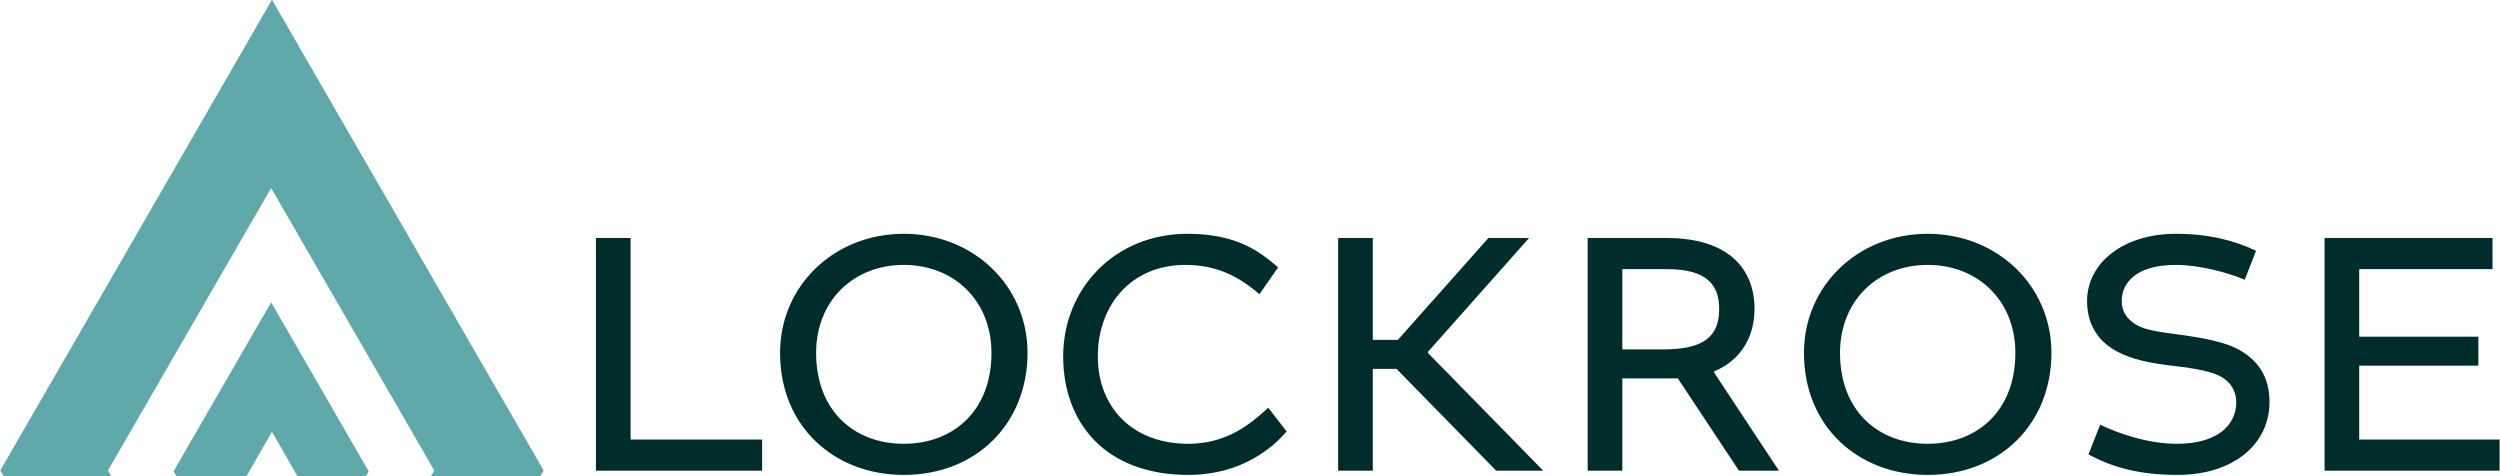
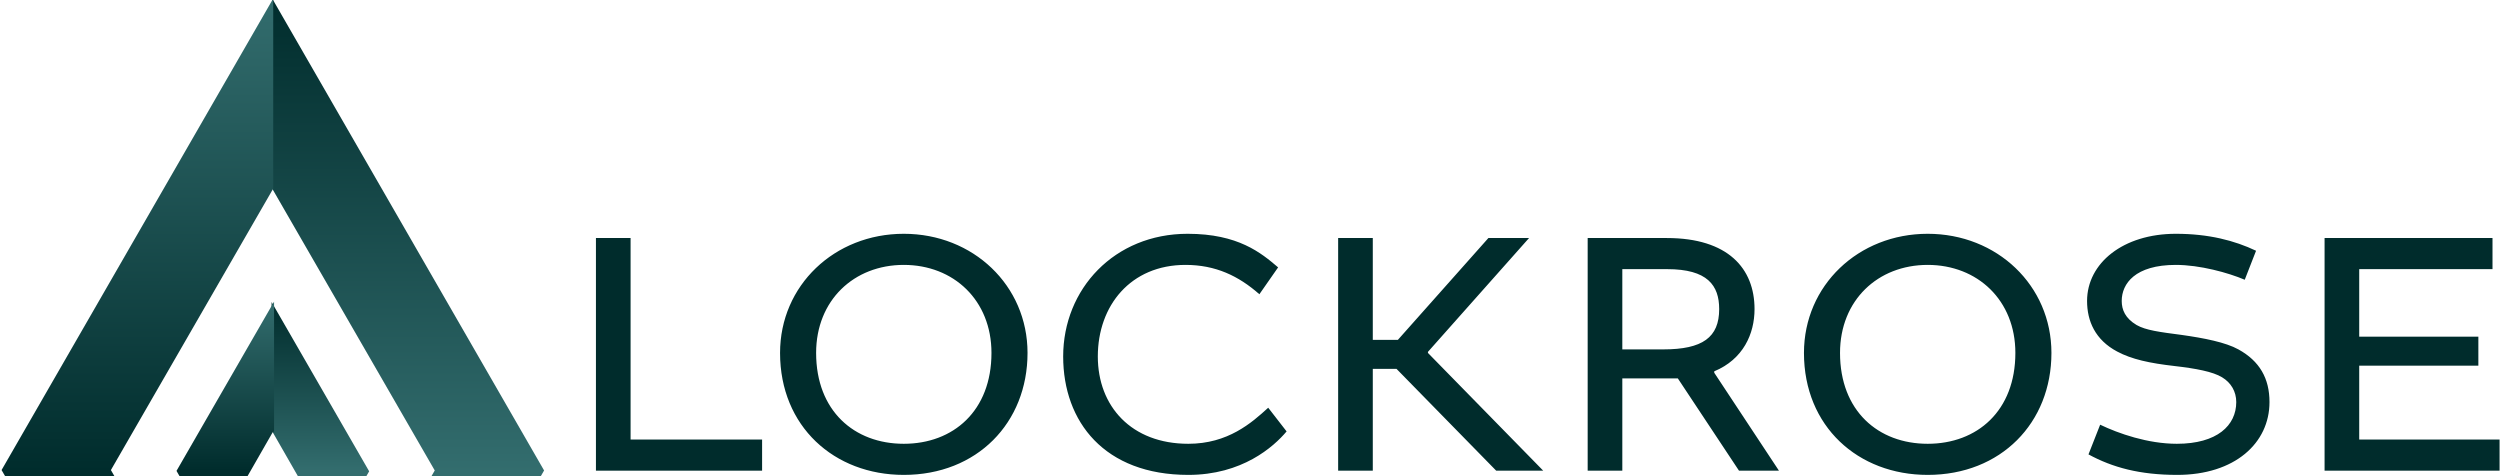
<svg xmlns="http://www.w3.org/2000/svg" viewBox="0 0 1699 323">
+   <defs>
+     <linearGradient id="teal-1" x1="50%" x2="0%" y1="50%" y2="50%">
+       <stop offset="0%" stop-color="#336d6e" />
+       <stop offset="100%" stop-color="#002c2c" />
+     </linearGradient>
+     <linearGradient id="teal-2" x1="50%" x2="0%" y1="50%" y2="50%">
+       <stop offset="0%" stop-color="#336d6e" />
+       <stop offset="100%" stop-color="#002c2c" />
+     </linearGradient>
+     <linearGradient id="teal-3" x1="50%" x2="0%" y1="50%" y2="50%">
+       <stop offset="0%" stop-color="#002c2c" />
+       <stop offset="100%" stop-color="#336d6e" />
+     </linearGradient>
+     <linearGradient id="teal-4" x1="50%" x2="0%" y1="50%" y2="50%">
+       <stop offset="0%" stop-color="#002c2c" />
+       <stop offset="100%" stop-color="#336d6e" />
+     </linearGradient>
+   </defs>
  <g fill="none">
    <path class="logo-type" fill="#002c2c" d="M405 161.766v158.09h112.921v-21.143h-89.376V161.766zm209.219-2.883c-47.09 0-84.09 35.078-84.09 80.967 0 49.973 36.76 82.889 84.09 82.889 49.733 0 84.09-35.318 84.09-82.89 0-45.888-37-80.966-84.09-80.966m0 21.143c33.876 0 59.584 24.025 59.584 59.824 0 39.402-25.948 61.746-59.584 61.746s-59.584-22.344-59.584-61.746c0-35.799 25.707-59.824 59.584-59.824M807.58 322.739c36.519 0 57.902-18.98 66.791-29.552L861.88 277.09c-11.292 10.33-27.39 24.506-54.298 24.506-38.682 0-61.506-25.467-61.506-59.344 0-34.597 22.344-62.226 59.583-62.226 20.422 0 36.04 7.448 50.214 19.941l12.734-18.26c-11.532-9.85-27.15-22.824-61.506-22.824-49.733 0-84.57 37.48-84.57 83.37 0 44.447 28.11 80.486 85.05 80.486m101.823-160.973v158.09h23.545V250.66h16.098l67.752 69.194h31.954L970.43 239.85v-.721l68.713-77.363h-27.63l-61.505 69.194h-17.059v-69.194zm169.577 158.09h23.545v-62.708h37.72l41.565 62.707h27.149l-43.967-66.55v-.962c19.7-8.169 27.389-25.467 27.389-42.285 0-27.63-18.02-48.292-59.584-48.292h-53.817zm23.545-82.409V182.91h30.512c27.39 0 35.318 11.052 35.318 27.149 0 19.22-11.292 27.39-37.96 27.39zm207.537-78.564c-47.09 0-84.09 35.078-84.09 80.967 0 49.973 36.759 82.889 84.09 82.889 49.733 0 84.09-35.318 84.09-82.89 0-45.888-37-80.966-84.09-80.966m0 21.143c33.876 0 59.584 24.025 59.584 59.824 0 39.402-25.948 61.746-59.584 61.746s-59.584-22.344-59.584-61.746c0-35.799 25.707-59.824 59.584-59.824m169.576 142.713c39.162 0 62.707-21.624 62.707-49.493 0-16.098-6.727-27.87-21.143-35.799-8.649-4.805-23.304-7.688-38.68-9.85-14.657-1.922-24.267-3.124-30.514-6.728-7.688-4.564-10.09-10.33-10.09-16.337 0-11.773 9.13-24.506 36.759-24.506 16.337 0 35.558 5.285 46.85 10.09l7.688-19.7c-14.655-6.968-32.194-11.533-54.538-11.533-35.798 0-60.305 19.941-60.305 45.649 0 13.695 5.526 26.428 20.422 34.357 9.85 5.285 22.104 7.928 38.922 9.85 14.656 1.682 26.188 3.844 32.435 7.689 6.006 3.603 9.61 9.61 9.61 16.818 0 15.857-12.974 28.35-40.363 28.35-19.701 0-39.643-6.968-52.136-12.974l-7.929 20.182c16.338 8.89 34.838 13.935 60.305 13.935m204.654-74.24v-19.701h-80.967v-45.89h90.577v-21.142h-114.122v158.09h118.927v-21.143h-95.382v-50.214z" />
-     <path class="logo-mark" fill="#60a9aa" fill-rule="evenodd" d="M369.449 319.73 184.83 639.63.213 319.73 184.831-.173zm-74.304 0L184.26 127.787 73.375 319.73 184.26 511.67zm-44.583.57L184.26 435.122 117.957 320.3 184.26 205.48zm-45.726 7.998-20.005-34.847-20.005 34.847 20.005 34.846z" />
+     <path fill="url(#teal-1)" fill-rule="evenodd" d="M185.145 135.111 505.589 319.73h-129.17L185.144 209.415-6.131 319.728l-129.169.001z" transform="rotate(90 185.145 319.73)" />
+     <path fill="url(#teal-2)" fill-rule="evenodd" d="m184.573 253.999 115.017 66.302H226.49l.999-.571-34.906-20.005-34.905 20.005.997.571h-89.12z" transform="rotate(90 184.573 320.301)" />
+     <path fill="url(#teal-3)" fill-rule="evenodd" d="m185.683 134.827 320.444 184.617h-129.17L185.683 209.13-5.592 319.444h-129.17z" transform="rotate(90 -133.761 0)scale(1 -1)" />
+     <path fill="url(#teal-4)" fill-rule="evenodd" d="m186.255 253.714 115.016 66.302h-73.098l.998-.571-34.905-20.005-34.906 20.005.998.571h-89.12z" transform="rotate(90 -133.762 0)scale(1 -1)" />
  </g>
</svg>
